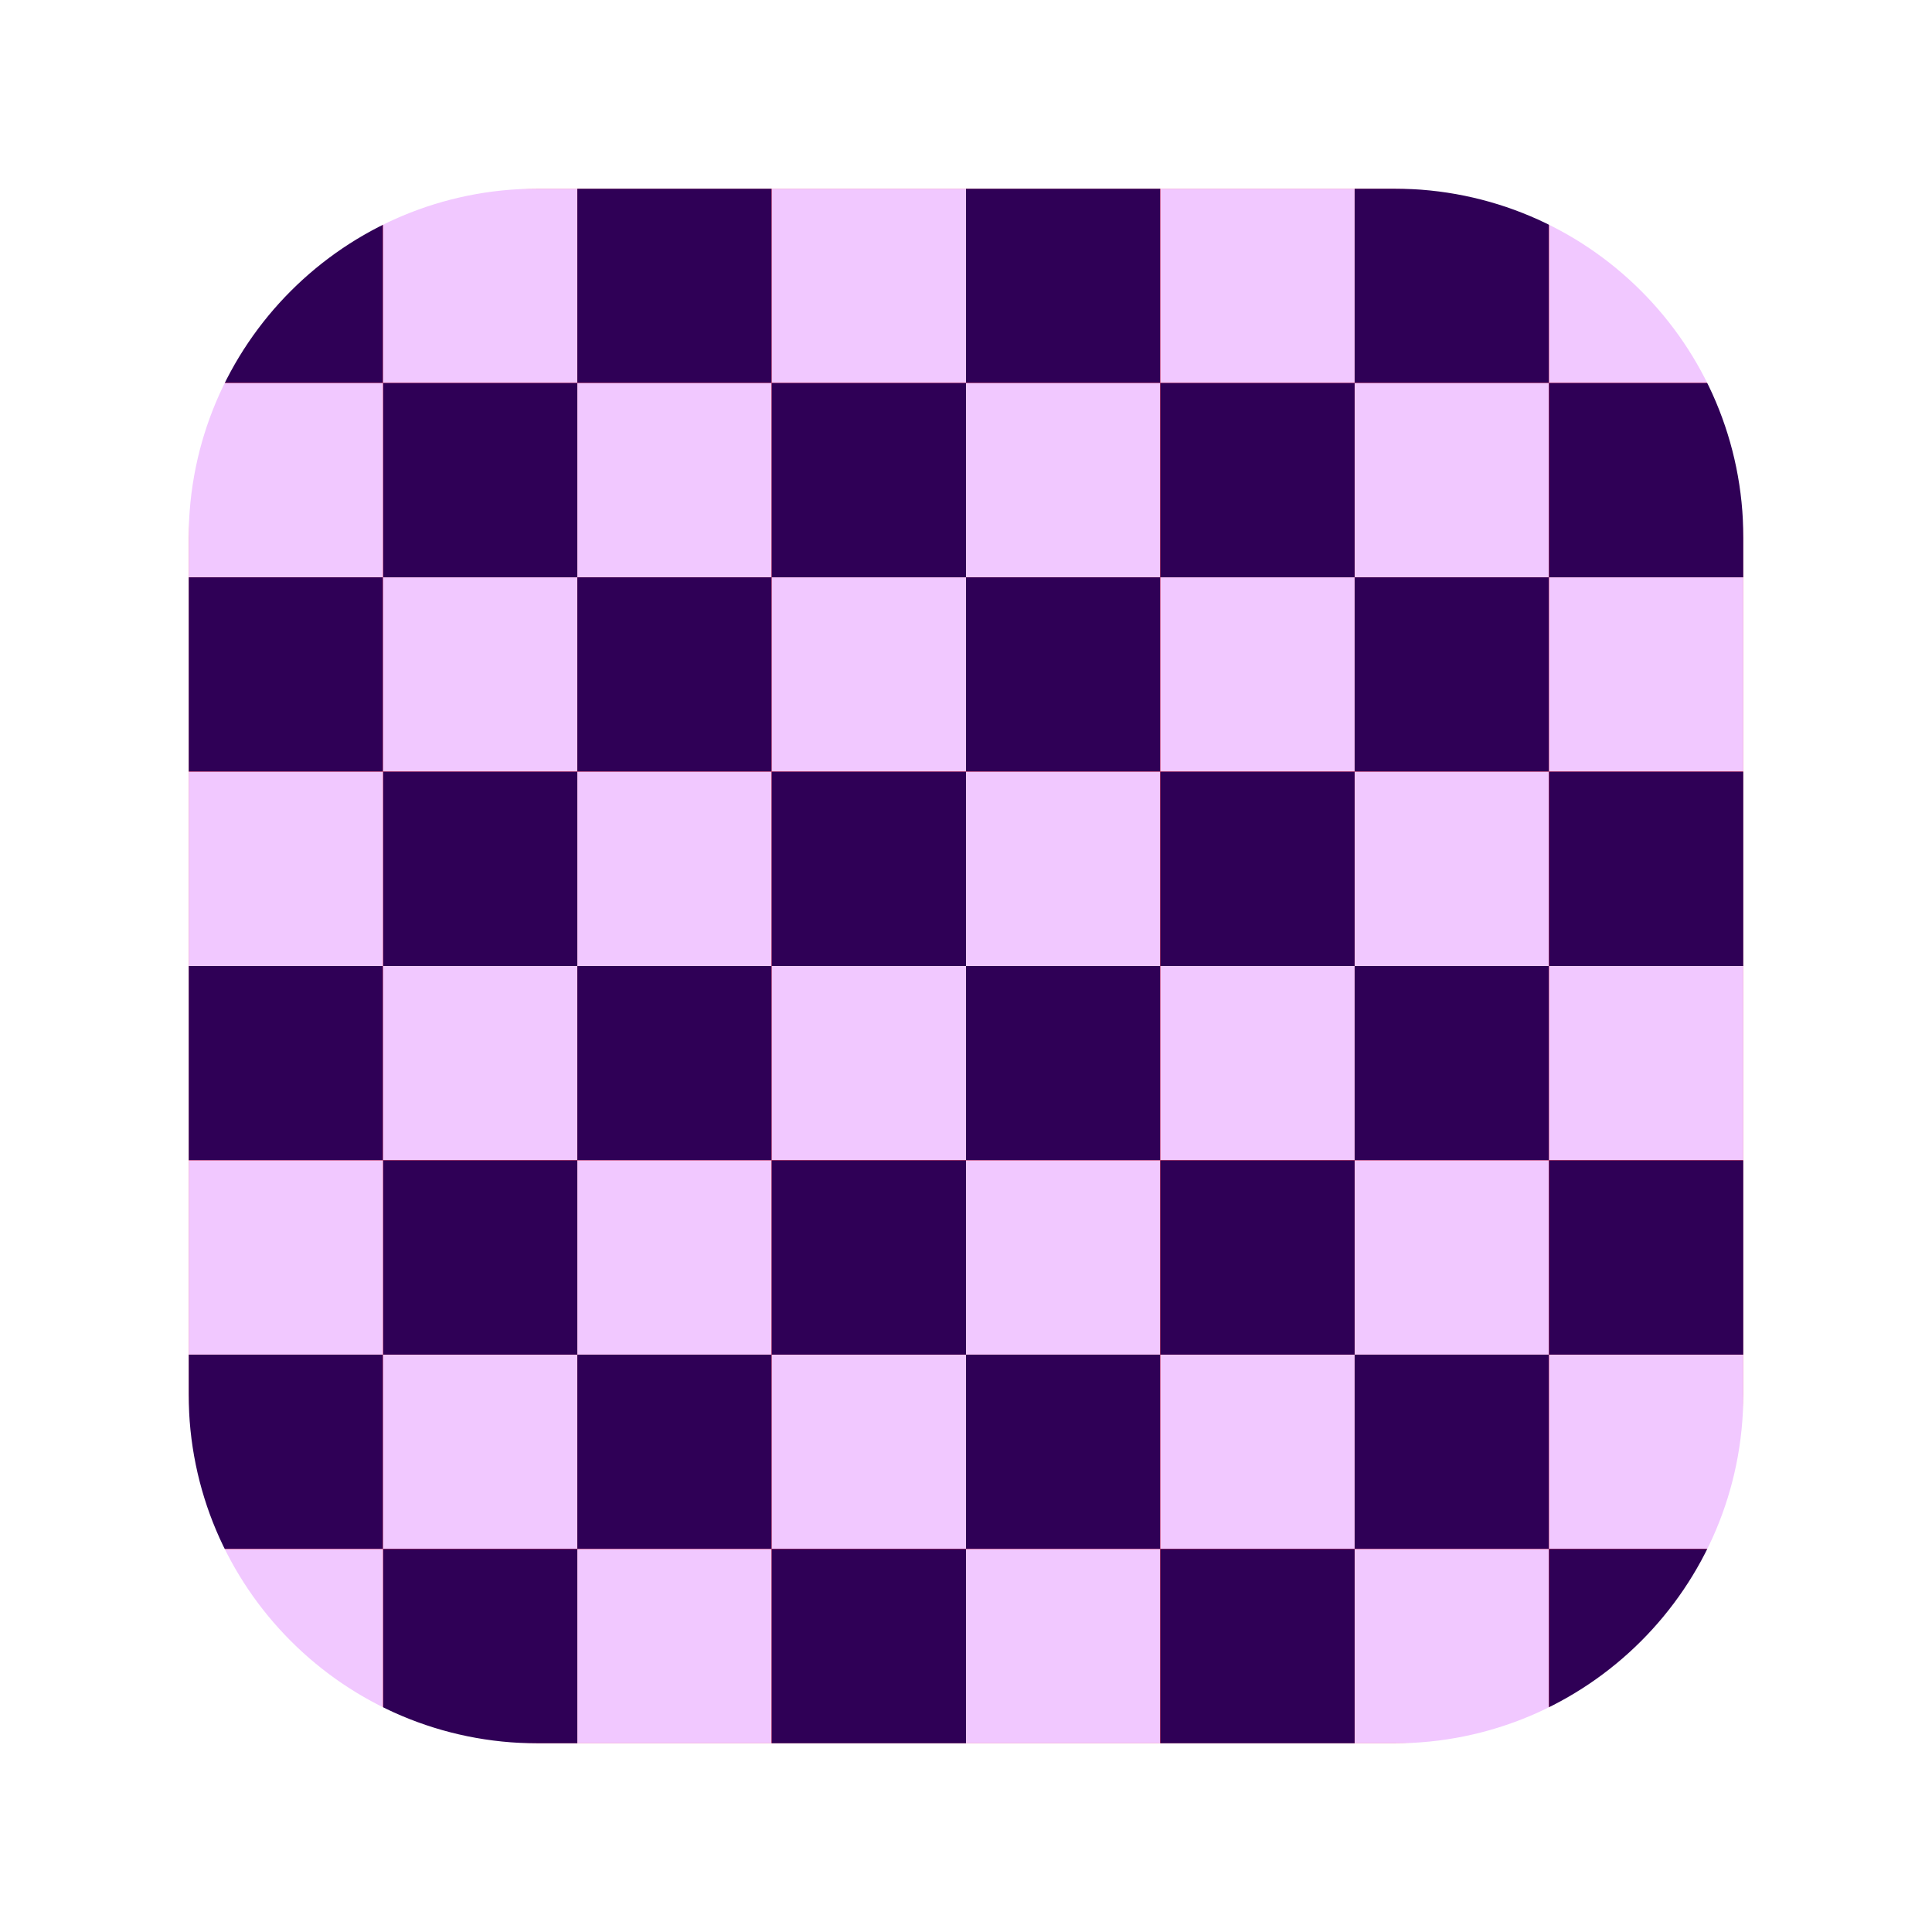
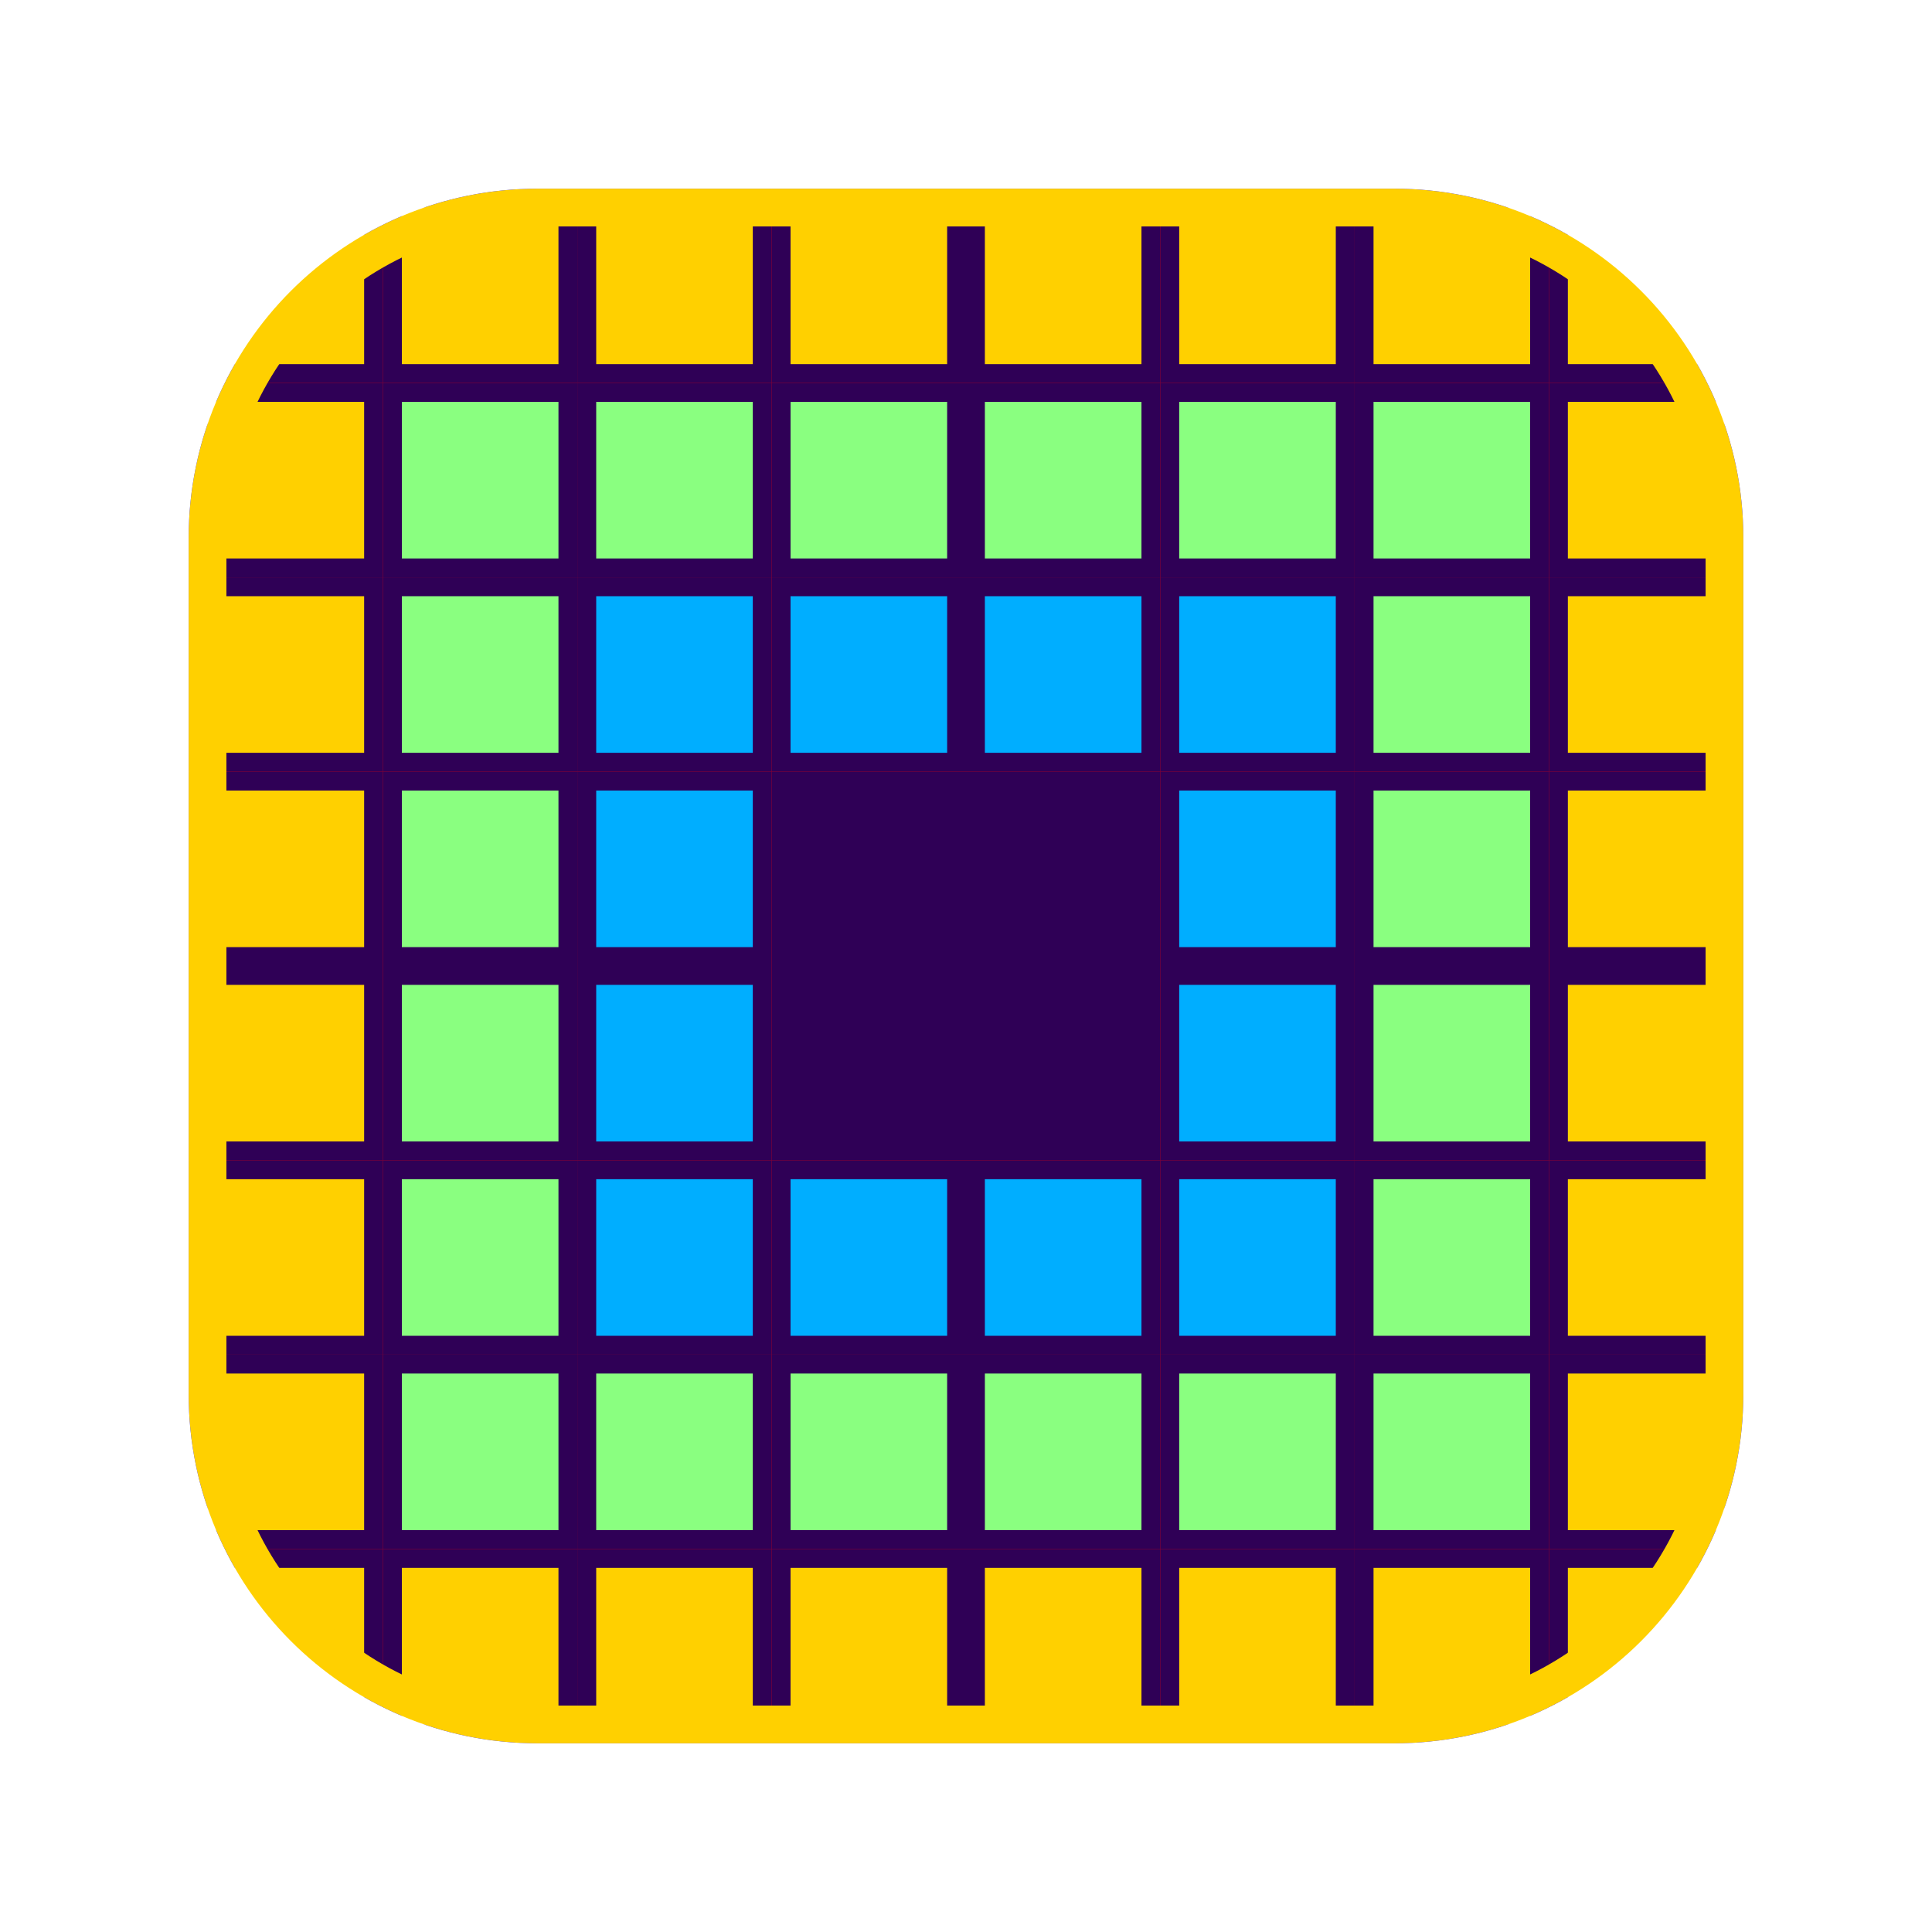
<svg xmlns="http://www.w3.org/2000/svg" width="1024" height="1024" viewBox="0 0 1024 1024" fill="none">
  <mask id="mask0_3511_187" style="mask-type:alpha" maskUnits="userSpaceOnUse" x="100" y="100" width="824" height="824">
    <rect x="100.5" y="100.5" width="823" height="823" rx="184.5" fill="url(#paint0_linear_3511_187)" stroke="#0F001B" />
  </mask>
  <g mask="url(#mask0_3511_187)">
    <rect x="100" y="100" width="824" height="824" rx="185" fill="#FF0000" />
-     <rect x="100" y="100" width="103" height="103" fill="#2F0056" />
-     <rect x="203" y="100" width="103" height="103" fill="#F1C8FF" />
-     <rect x="306" y="100" width="103" height="103" fill="#2F0056" />
-     <rect x="409" y="100" width="103" height="103" fill="#F1C8FF" />
-     <rect x="512" y="100" width="103" height="103" fill="#2F0056" />
-     <rect x="615" y="100" width="103" height="103" fill="#F1C8FF" />
-     <rect x="718" y="100" width="103" height="103" fill="#2F0056" />
-     <rect x="821" y="100" width="103" height="103" fill="#F1C8FF" />
-     <rect x="203" y="203" width="103" height="103" fill="#2F0056" />
-     <rect x="306" y="203" width="103" height="103" fill="#F1C8FF" />
-     <rect x="409" y="203" width="103" height="103" fill="#2F0056" />
-     <rect x="512" y="203" width="103" height="103" fill="#F1C8FF" />
-     <rect x="615" y="203" width="103" height="103" fill="#2F0056" />
-     <rect x="718" y="203" width="103" height="103" fill="#F1C8FF" />
-     <rect x="821" y="203" width="103" height="103" fill="#2F0056" />
-     <rect x="100" y="203" width="103" height="103" fill="#F1C8FF" />
-     <rect x="100" y="306" width="103" height="103" fill="#2F0056" />
-     <rect x="203" y="306" width="103" height="103" fill="#F1C8FF" />
-     <rect x="306" y="306" width="103" height="103" fill="#2F0056" />
-     <rect x="409" y="306" width="103" height="103" fill="#F1C8FF" />
-     <rect x="512" y="306" width="103" height="103" fill="#2F0056" />
-     <rect x="615" y="306" width="103" height="103" fill="#F1C8FF" />
-     <rect x="718" y="306" width="103" height="103" fill="#2F0056" />
-     <rect x="821" y="306" width="103" height="103" fill="#F1C8FF" />
-     <rect x="203" y="409" width="103" height="103" fill="#2F0056" />
-     <rect x="306" y="409" width="103" height="103" fill="#F1C8FF" />
-     <rect x="409" y="409" width="103" height="103" fill="#2F0056" />
-     <rect x="512" y="409" width="103" height="103" fill="#F1C8FF" />
-     <rect x="615" y="409" width="103" height="103" fill="#2F0056" />
-     <rect x="718" y="409" width="103" height="103" fill="#F1C8FF" />
-     <rect x="821" y="409" width="103" height="103" fill="#2F0056" />
-     <rect x="100" y="409" width="103" height="103" fill="#F1C8FF" />
-     <rect x="100" y="512" width="103" height="103" fill="#2F0056" />
-     <rect x="203" y="512" width="103" height="103" fill="#F1C8FF" />
-     <rect x="306" y="512" width="103" height="103" fill="#2F0056" />
-     <rect x="409" y="512" width="103" height="103" fill="#F1C8FF" />
-     <rect x="512" y="512" width="103" height="103" fill="#2F0056" />
-     <rect x="615" y="512" width="103" height="103" fill="#F1C8FF" />
-     <rect x="718" y="512" width="103" height="103" fill="#2F0056" />
-     <rect x="821" y="512" width="103" height="103" fill="#F1C8FF" />
-     <rect x="203" y="615" width="103" height="103" fill="#2F0056" />
-     <rect x="306" y="615" width="103" height="103" fill="#F1C8FF" />
-     <rect x="409" y="615" width="103" height="103" fill="#2F0056" />
-     <rect x="512" y="615" width="103" height="103" fill="#F1C8FF" />
-     <rect x="615" y="615" width="103" height="103" fill="#2F0056" />
-     <rect x="718" y="615" width="103" height="103" fill="#F1C8FF" />
-     <rect x="821" y="615" width="103" height="103" fill="#2F0056" />
-     <rect x="100" y="615" width="103" height="103" fill="#F1C8FF" />
-     <rect x="100" y="718" width="103" height="103" fill="#2F0056" />
-     <rect x="203" y="718" width="103" height="103" fill="#F1C8FF" />
-     <rect x="306" y="718" width="103" height="103" fill="#2F0056" />
-     <rect x="409" y="718" width="103" height="103" fill="#F1C8FF" />
-     <rect x="512" y="718" width="103" height="103" fill="#2F0056" />
-     <rect x="615" y="718" width="103" height="103" fill="#F1C8FF" />
-     <rect x="718" y="718" width="103" height="103" fill="#2F0056" />
-     <rect x="821" y="718" width="103" height="103" fill="#F1C8FF" />
-     <rect x="203" y="821" width="103" height="103" fill="#2F0056" />
-     <rect x="306" y="821" width="103" height="103" fill="#F1C8FF" />
-     <rect x="409" y="821" width="103" height="103" fill="#2F0056" />
-     <rect x="512" y="821" width="103" height="103" fill="#F1C8FF" />
-     <rect x="615" y="821" width="103" height="103" fill="#2F0056" />
-     <rect x="718" y="821" width="103" height="103" fill="#F1C8FF" />
-     <rect x="821" y="821" width="103" height="103" fill="#2F0056" />
-     <rect x="100" y="821" width="103" height="103" fill="#F1C8FF" />
+     <rect x="105" y="105" width="93" height="93" fill="#FFD000" stroke="#2F0056" stroke-width="10" />
+     <rect x="208" y="105" width="93" height="93" fill="#FFD000" stroke="#2F0056" stroke-width="10" />
+     <rect x="311" y="105" width="93" height="93" fill="#FFD000" stroke="#2F0056" stroke-width="10" />
+     <rect x="414" y="105" width="93" height="93" fill="#FFD000" stroke="#2F0056" stroke-width="10" />
+     <rect x="517" y="105" width="93" height="93" fill="#FFD000" stroke="#2F0056" stroke-width="10" />
+     <rect x="620" y="105" width="93" height="93" fill="#FFD000" stroke="#2F0056" stroke-width="10" />
+     <rect x="723" y="105" width="93" height="93" fill="#FFD000" stroke="#2F0056" stroke-width="10" />
+     <rect x="826" y="105" width="93" height="93" fill="#FFD000" stroke="#2F0056" stroke-width="10" />
+     <rect x="208" y="208" width="93" height="93" fill="#8AFF80" stroke="#2F0056" stroke-width="10" />
+     <rect x="311" y="208" width="93" height="93" fill="#8AFF80" stroke="#2F0056" stroke-width="10" />
+     <rect x="414" y="208" width="93" height="93" fill="#8AFF80" stroke="#2F0056" stroke-width="10" />
+     <rect x="517" y="208" width="93" height="93" fill="#8AFF80" stroke="#2F0056" stroke-width="10" />
+     <rect x="620" y="208" width="93" height="93" fill="#8AFF80" stroke="#2F0056" stroke-width="10" />
+     <rect x="723" y="208" width="93" height="93" fill="#8AFF80" stroke="#2F0056" stroke-width="10" />
+     <rect x="826" y="208" width="93" height="93" fill="#FFD000" stroke="#2F0056" stroke-width="10" />
+     <rect x="105" y="208" width="93" height="93" fill="#FFD000" stroke="#2F0056" stroke-width="10" />
+     <rect x="105" y="311" width="93" height="93" fill="#FFD000" stroke="#2F0056" stroke-width="10" />
+     <rect x="208" y="311" width="93" height="93" fill="#8AFF80" stroke="#2F0056" stroke-width="10" />
+     <rect x="311" y="311" width="93" height="93" fill="#00AEFF" stroke="#2F0056" stroke-width="10" />
+     <rect x="414" y="311" width="93" height="93" fill="#00AEFF" stroke="#2F0056" stroke-width="10" />
+     <rect x="517" y="311" width="93" height="93" fill="#00AEFF" stroke="#2F0056" stroke-width="10" />
+     <rect x="620" y="311" width="93" height="93" fill="#00AEFF" stroke="#2F0056" stroke-width="10" />
+     <rect x="723" y="311" width="93" height="93" fill="#8AFF80" stroke="#2F0056" stroke-width="10" />
+     <rect x="826" y="311" width="93" height="93" fill="#FFD000" stroke="#2F0056" stroke-width="10" />
+     <rect x="208" y="414" width="93" height="93" fill="#8AFF80" stroke="#2F0056" stroke-width="10" />
+     <rect x="311" y="414" width="93" height="93" fill="#00AEFF" stroke="#2F0056" stroke-width="10" />
+     <rect x="414" y="414" width="93" height="93" fill="#2F0056" stroke="#2F0056" stroke-width="10" />
+     <rect x="517" y="414" width="93" height="93" fill="#2F0056" stroke="#2F0056" stroke-width="10" />
+     <rect x="620" y="414" width="93" height="93" fill="#00AEFF" stroke="#2F0056" stroke-width="10" />
+     <rect x="723" y="414" width="93" height="93" fill="#8AFF80" stroke="#2F0056" stroke-width="10" />
+     <rect x="826" y="414" width="93" height="93" fill="#FFD000" stroke="#2F0056" stroke-width="10" />
+     <rect x="105" y="414" width="93" height="93" fill="#FFD000" stroke="#2F0056" stroke-width="10" />
+     <rect x="105" y="517" width="93" height="93" fill="#FFD000" stroke="#2F0056" stroke-width="10" />
+     <rect x="208" y="517" width="93" height="93" fill="#8AFF80" stroke="#2F0056" stroke-width="10" />
+     <rect x="311" y="517" width="93" height="93" fill="#00AEFF" stroke="#2F0056" stroke-width="10" />
+     <rect x="414" y="517" width="93" height="93" fill="#2F0056" stroke="#2F0056" stroke-width="10" />
+     <rect x="517" y="517" width="93" height="93" fill="#2F0056" stroke="#2F0056" stroke-width="10" />
+     <rect x="620" y="517" width="93" height="93" fill="#00AEFF" stroke="#2F0056" stroke-width="10" />
+     <rect x="723" y="517" width="93" height="93" fill="#8AFF80" stroke="#2F0056" stroke-width="10" />
+     <rect x="826" y="517" width="93" height="93" fill="#FFD000" stroke="#2F0056" stroke-width="10" />
+     <rect x="208" y="620" width="93" height="93" fill="#8AFF80" stroke="#2F0056" stroke-width="10" />
+     <rect x="311" y="620" width="93" height="93" fill="#00AEFF" stroke="#2F0056" stroke-width="10" />
+     <rect x="414" y="620" width="93" height="93" fill="#00AEFF" stroke="#2F0056" stroke-width="10" />
+     <rect x="517" y="620" width="93" height="93" fill="#00AEFF" stroke="#2F0056" stroke-width="10" />
+     <rect x="620" y="620" width="93" height="93" fill="#00AEFF" stroke="#2F0056" stroke-width="10" />
+     <rect x="723" y="620" width="93" height="93" fill="#8AFF80" stroke="#2F0056" stroke-width="10" />
+     <rect x="826" y="620" width="93" height="93" fill="#FFD000" stroke="#2F0056" stroke-width="10" />
+     <rect x="105" y="620" width="93" height="93" fill="#FFD000" stroke="#2F0056" stroke-width="10" />
+     <rect x="105" y="723" width="93" height="93" fill="#FFD000" stroke="#2F0056" stroke-width="10" />
+     <rect x="208" y="723" width="93" height="93" fill="#8AFF80" stroke="#2F0056" stroke-width="10" />
+     <rect x="311" y="723" width="93" height="93" fill="#8AFF80" stroke="#2F0056" stroke-width="10" />
+     <rect x="414" y="723" width="93" height="93" fill="#8AFF80" stroke="#2F0056" stroke-width="10" />
+     <rect x="517" y="723" width="93" height="93" fill="#8AFF80" stroke="#2F0056" stroke-width="10" />
+     <rect x="620" y="723" width="93" height="93" fill="#8AFF80" stroke="#2F0056" stroke-width="10" />
+     <rect x="723" y="723" width="93" height="93" fill="#8AFF80" stroke="#2F0056" stroke-width="10" />
+     <rect x="826" y="723" width="93" height="93" fill="#FFD000" stroke="#2F0056" stroke-width="10" />
+     <rect x="208" y="826" width="93" height="93" fill="#FFD000" stroke="#2F0056" stroke-width="10" />
+     <rect x="311" y="826" width="93" height="93" fill="#FFD000" stroke="#2F0056" stroke-width="10" />
+     <rect x="414" y="826" width="93" height="93" fill="#FFD000" stroke="#2F0056" stroke-width="10" />
+     <rect x="517" y="826" width="93" height="93" fill="#FFD000" stroke="#2F0056" stroke-width="10" />
+     <rect x="620" y="826" width="93" height="93" fill="#FFD000" stroke="#2F0056" stroke-width="10" />
+     <rect x="723" y="826" width="93" height="93" fill="#FFD000" stroke="#2F0056" stroke-width="10" />
+     <rect x="826" y="826" width="93" height="93" fill="#FFD000" stroke="#2F0056" stroke-width="10" />
+     <rect x="105" y="826" width="93" height="93" fill="#FFD000" stroke="#2F0056" stroke-width="10" />
+     <rect x="110" y="110" width="804" height="804" rx="175" stroke="#FFD000" stroke-width="20" />
  </g>
  <defs>
    <linearGradient id="paint0_linear_3511_187" x1="512" y1="100" x2="512" y2="924" gradientUnits="userSpaceOnUse">
      <stop offset="0.096" stop-color="#AA43FF" />
      <stop offset="0.899" stop-color="#181825" />
    </linearGradient>
  </defs>
</svg>
